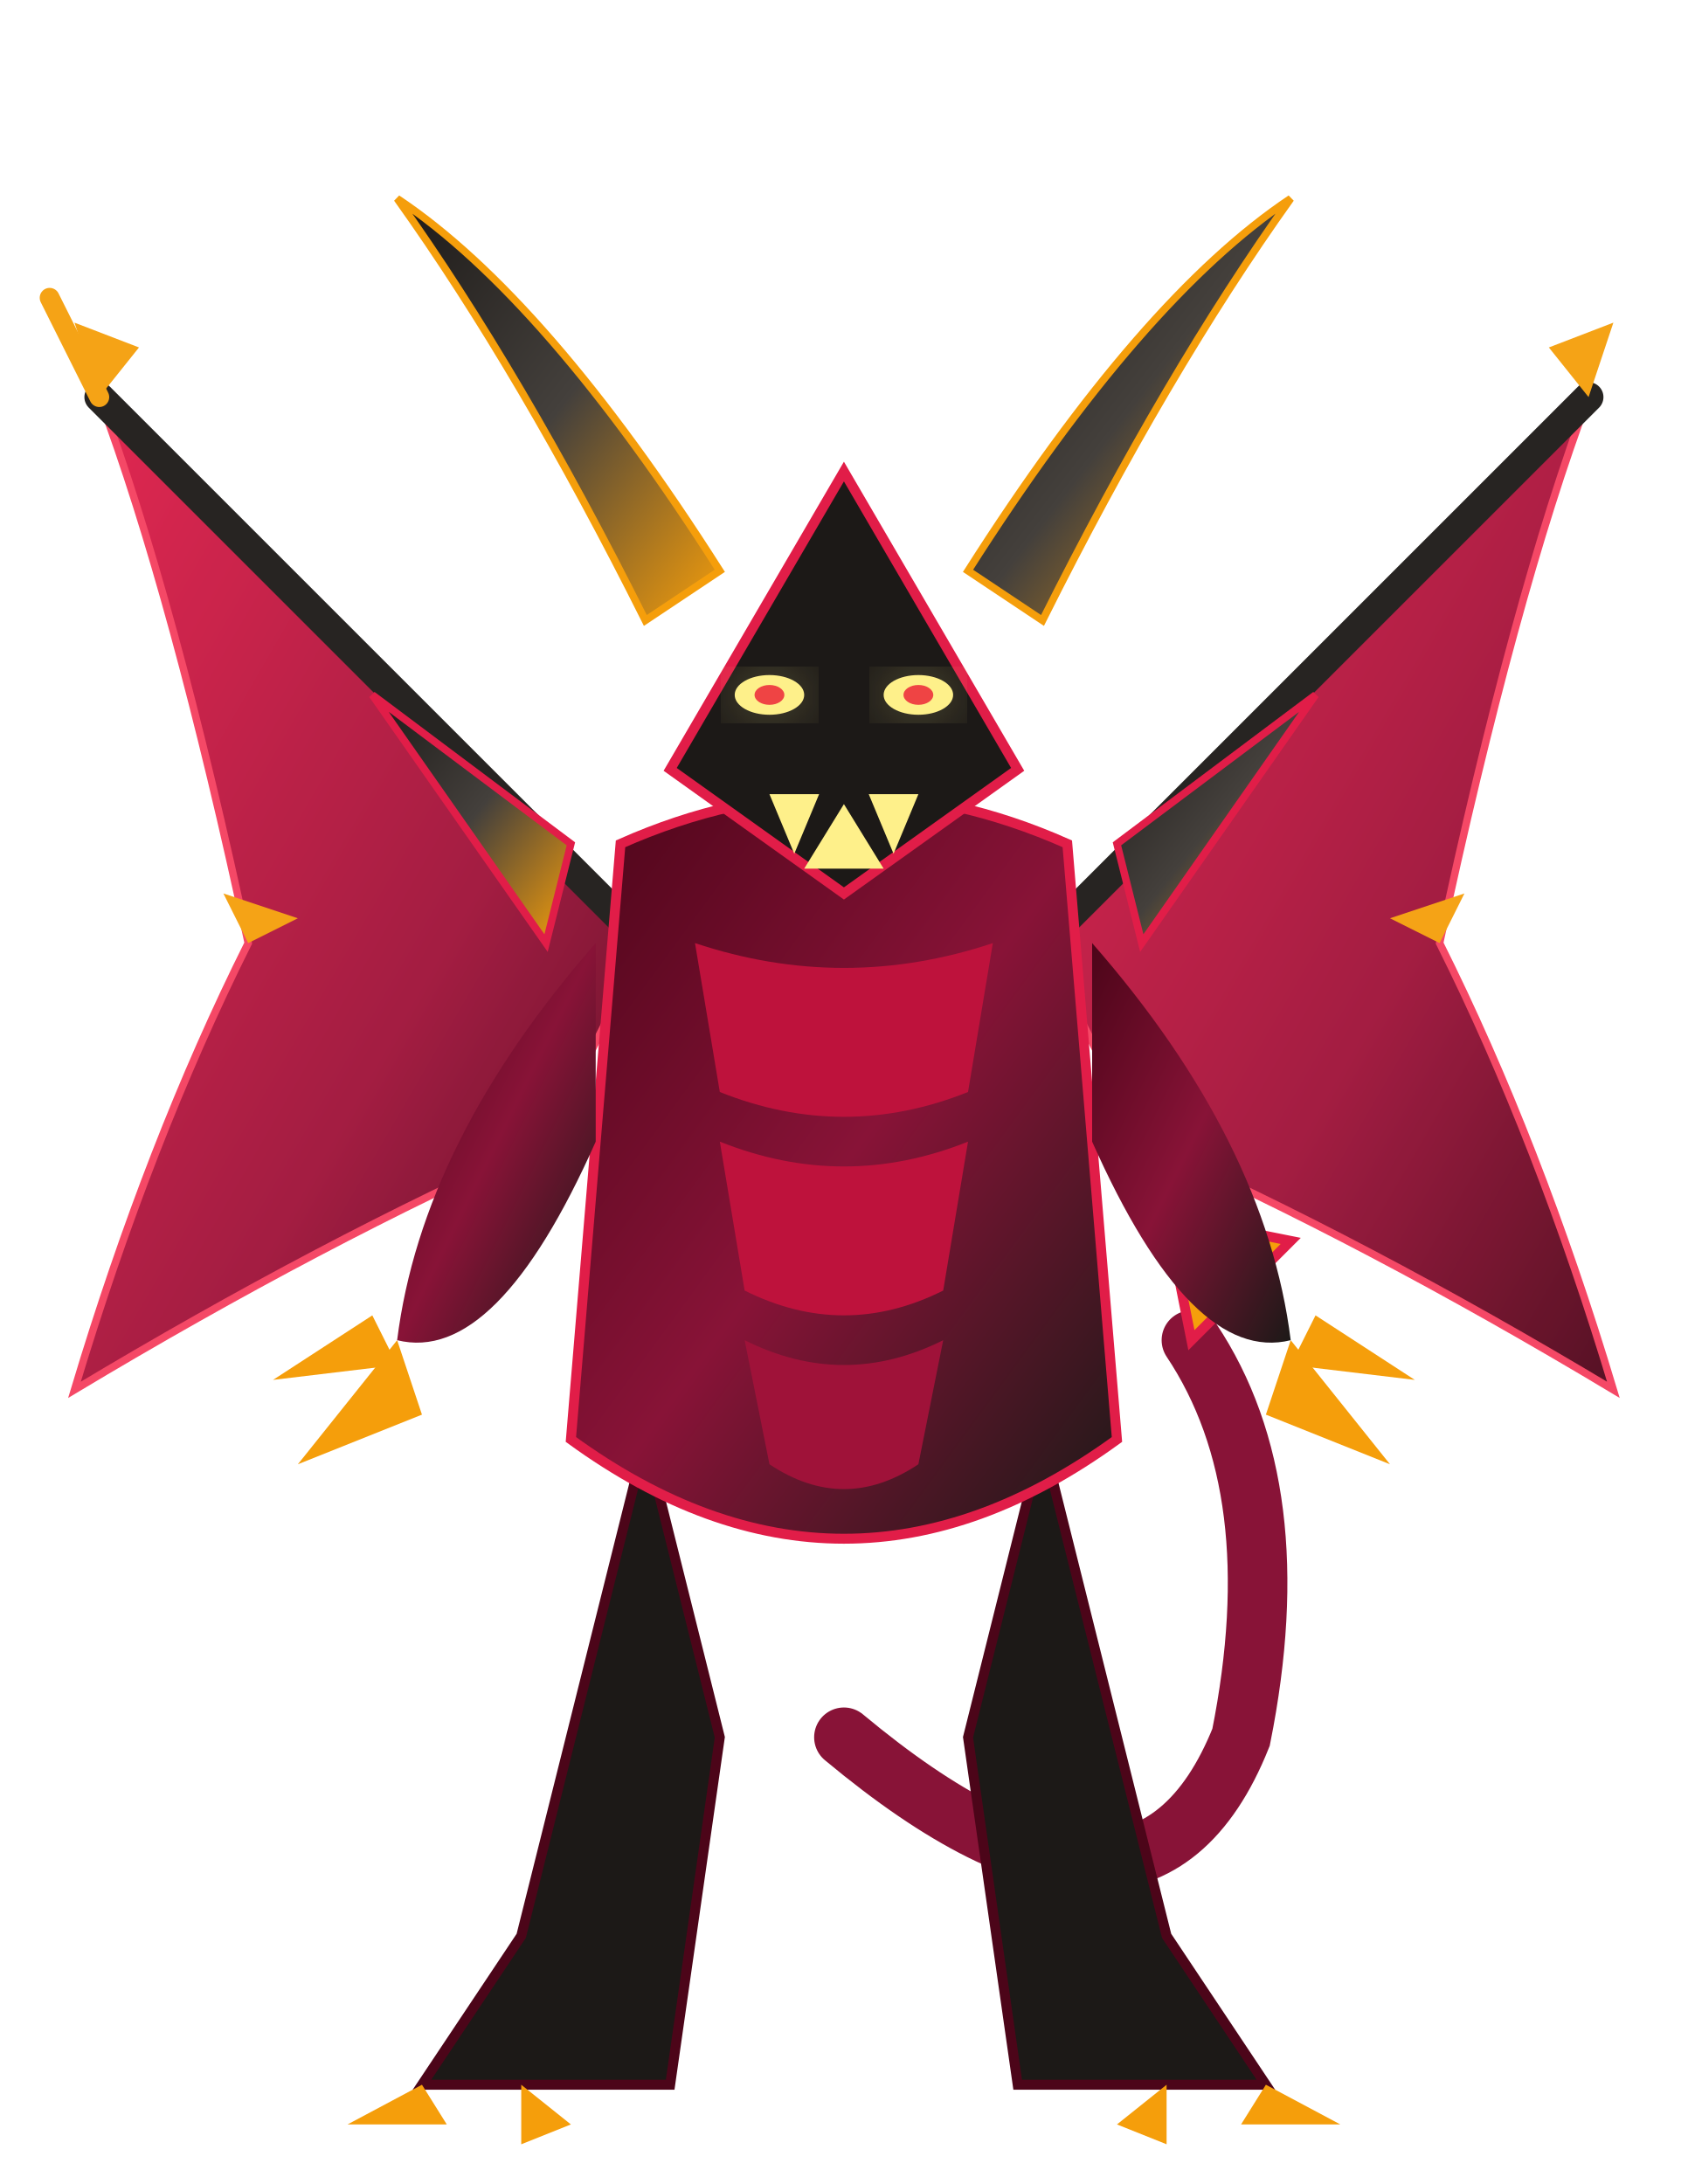
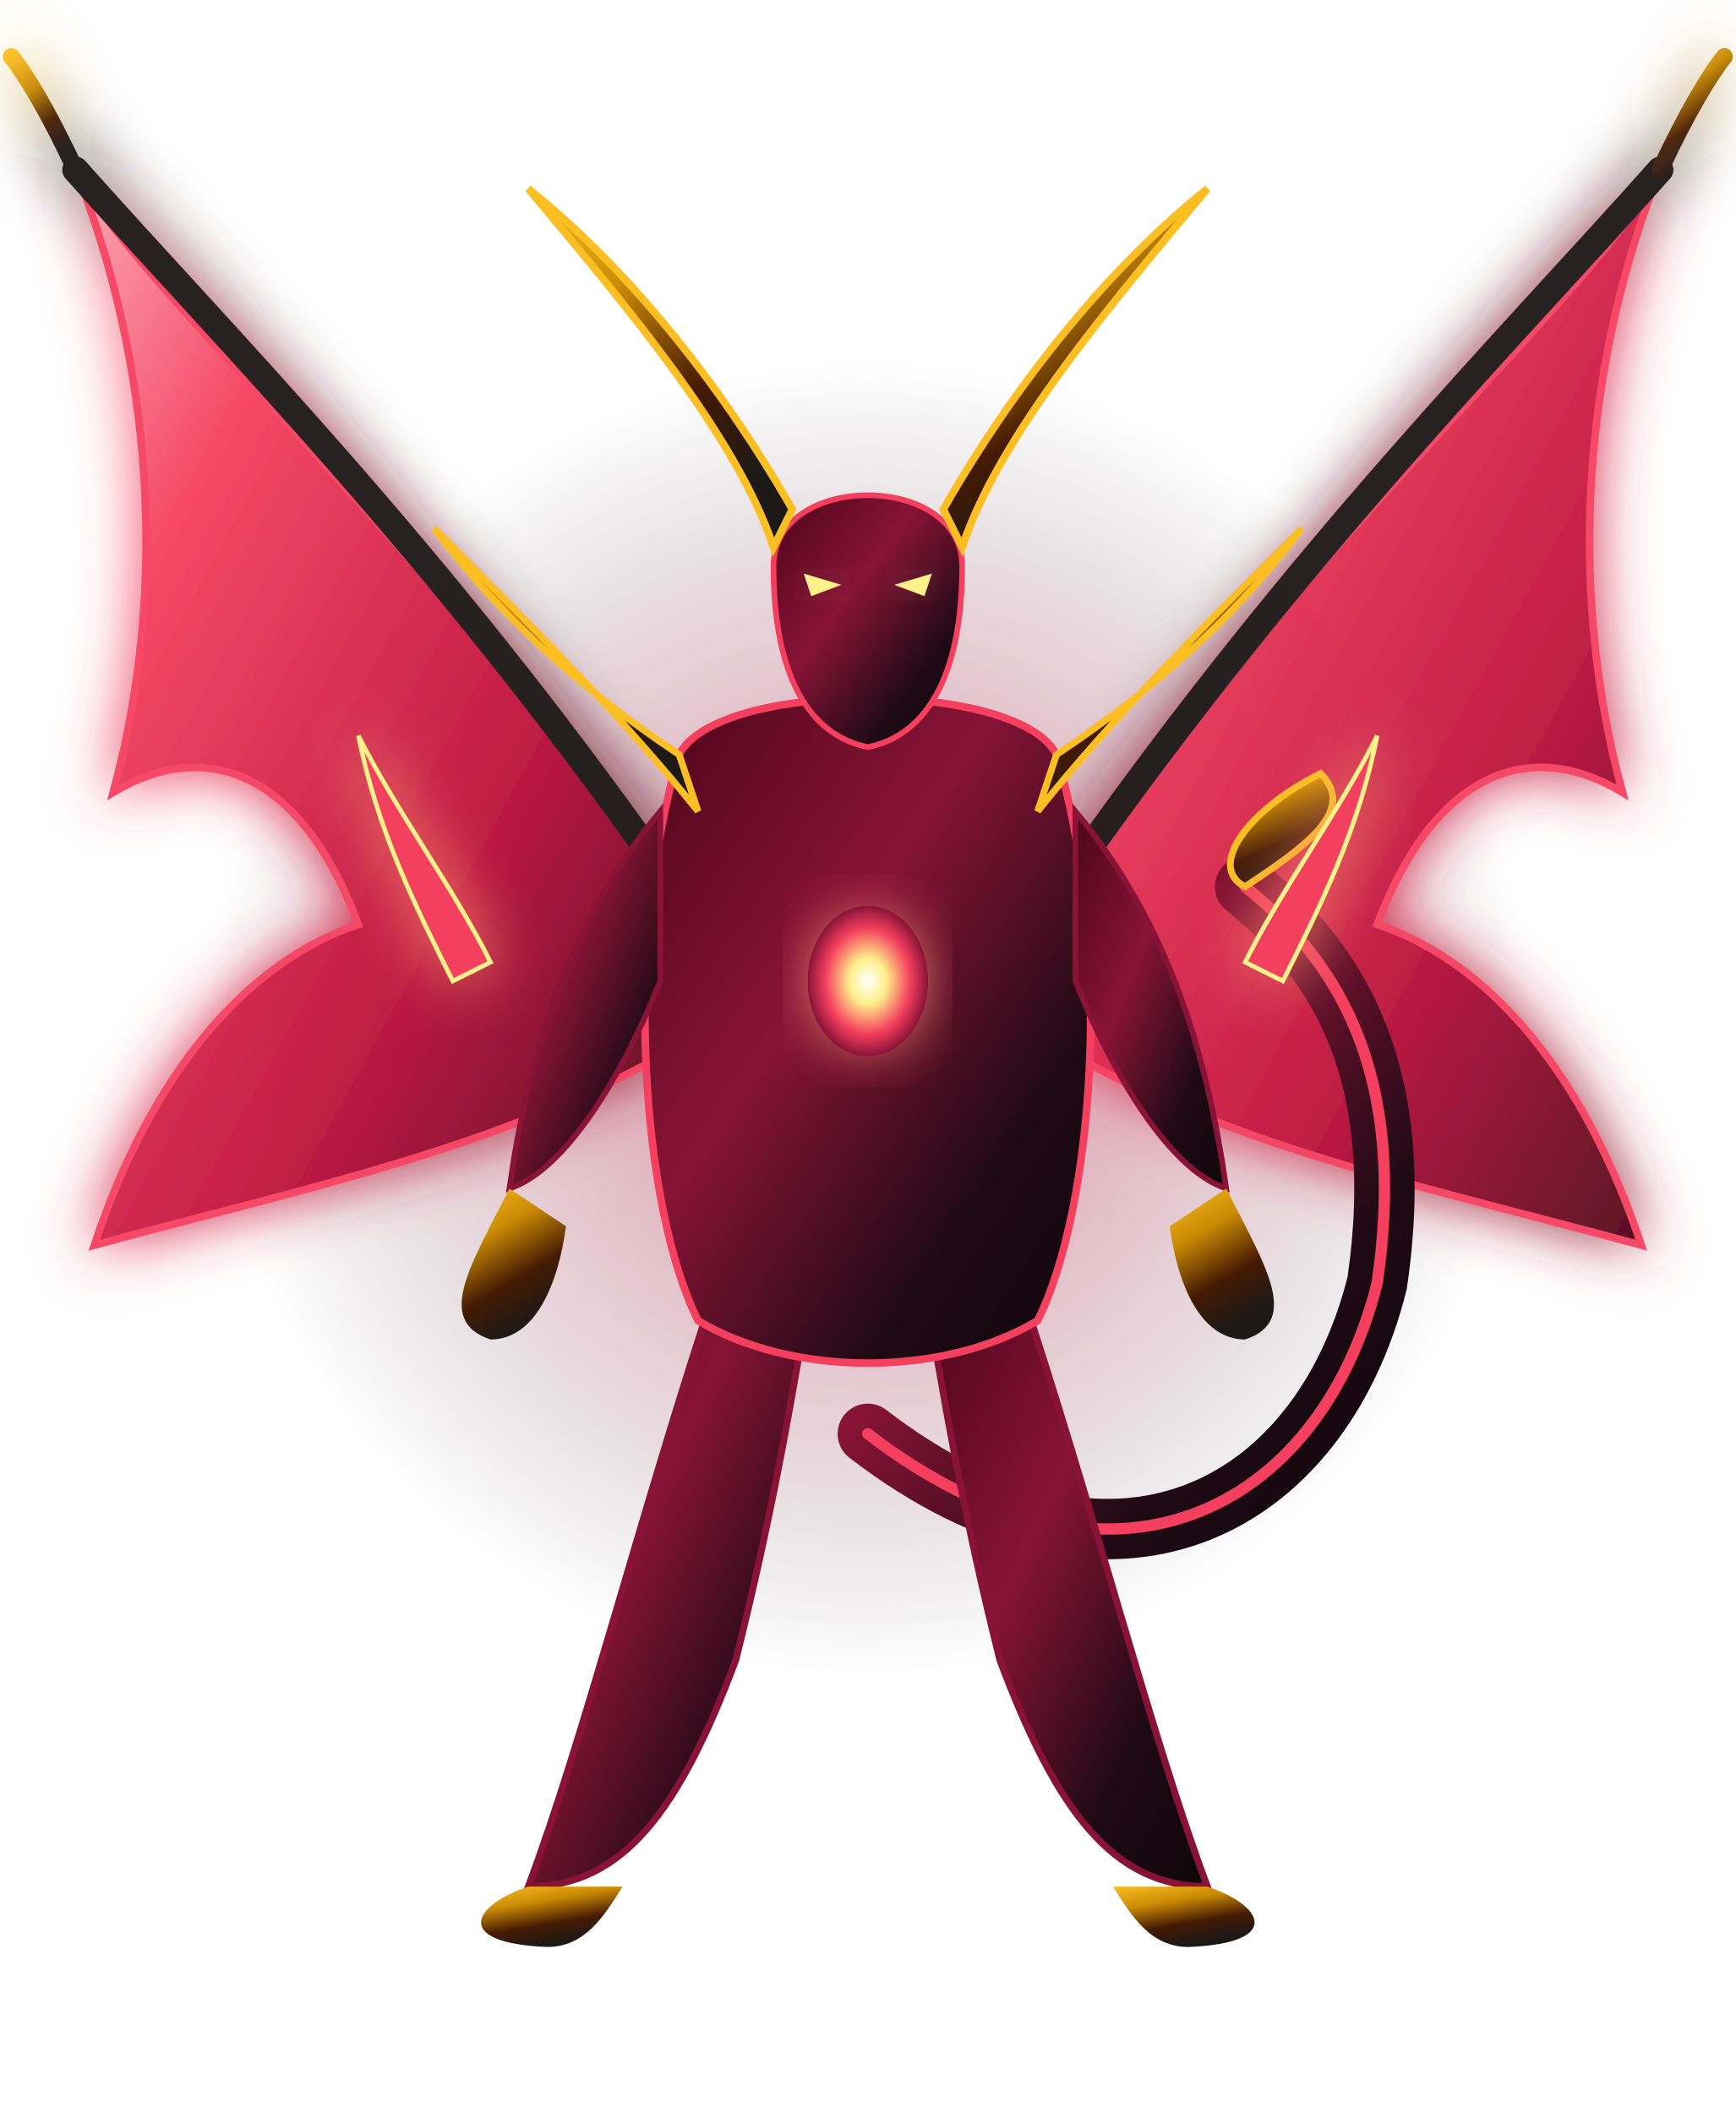
- <svg xmlns="http://www.w3.org/2000/svg" viewBox="0 0 340 440" width="100%" height="100%">
+ <svg xmlns="http://www.w3.org/2000/svg" viewBox="0 0 460 560" width="100%" height="100%">
  <defs>
-     <linearGradient id="demonSkinGrad" x1="0%" y1="0%" x2="100%" y2="100%">
+     <linearGradient id="dmRobeDark" x1="0%" y1="0%" x2="100%" y2="100%">
      <stop offset="0%" stop-color="#4c0519" />
-       <stop offset="50%" stop-color="#881337" />
+       <stop offset="40%" stop-color="#881337" />
+       <stop offset="75%" stop-color="#1f0a14" />
+       <stop offset="100%" stop-color="#0f070a" />
+     </linearGradient>
+     <linearGradient id="dmWingFlames" x1="0%" y1="0%" x2="100%" y2="100%">
+       <stop offset="0%" stop-color="#fda4af" />
+       <stop offset="25%" stop-color="#f43f5e" />
+       <stop offset="65%" stop-color="#be123c" />
+       <stop offset="100%" stop-color="#4c0519" />
+     </linearGradient>
+     <linearGradient id="dmGoldHorns" x1="0%" y1="0%" x2="40%" y2="100%">
+       <stop offset="0%" stop-color="#fbbf24" />
+       <stop offset="35%" stop-color="#ca8a04" />
+       <stop offset="70%" stop-color="#451a03" />
      <stop offset="100%" stop-color="#1c1917" />
    </linearGradient>
-     <linearGradient id="wingMembraneGrad" x1="0%" y1="0%" x2="100%" y2="100%">
-       <stop offset="0%" stop-color="#e11d48" />
-       <stop offset="60%" stop-color="#9f1239" />
-       <stop offset="100%" stop-color="#4c0519" />
-     </linearGradient>
-     <linearGradient id="hornGrad" x1="0%" y1="0%" x2="100%" y2="100%">
-       <stop offset="0%" stop-color="#1c1917" />
-       <stop offset="50%" stop-color="#44403c" />
-       <stop offset="100%" stop-color="#f59e0b" />
-     </linearGradient>
-     <filter id="crimsonGlow" x="-20%" y="-20%" width="140%" height="140%">
+     <radialGradient id="dmCoreGlow" cx="50%" cy="50%" r="50%">
+       <stop offset="0%" stop-color="#ffffff" />
+       <stop offset="30%" stop-color="#fef08a" />
+       <stop offset="70%" stop-color="#f43f5e" />
+       <stop offset="100%" stop-color="#881337" />
+     </radialGradient>
+     <radialGradient id="dmAbyssSmoke" cx="50%" cy="50%" r="50%">
+       <stop offset="0%" stop-color="#be123c" stop-opacity="0.5" />
+       <stop offset="60%" stop-color="#881337" stop-opacity="0.2" />
+       <stop offset="100%" stop-color="#000000" stop-opacity="0" />
+     </radialGradient>
+     <filter id="dmCrimsonBloom" x="-20%" y="-20%" width="140%" height="140%">
      <feGaussianBlur stdDeviation="8" result="blur" />
      <feComposite in="SourceGraphic" in2="blur" operator="over" />
    </filter>
  </defs>
-   <g transform="translate(10, 10)">
-     <g opacity="0.95">
-       <path d="M 120 180 Q 50 110 10 70 Q 25 110 40 180 Q 20 220 5 270 Q 55 240 100 220 Z" fill="url(#wingMembraneGrad)" stroke="#f43f5e" stroke-width="1.5" />
-       <path d="M 120 180 L 10 70" stroke="#1c1917" stroke-width="6" stroke-linecap="round" />
-       <path d="M 10 70 L 0 50" stroke="#f59e0b" stroke-width="4" stroke-linecap="round" />
-       <polygon points="10,70 18,60 5,55" fill="#f59e0b" />
-       <polygon points="40,180 50,175 35,170" fill="#f59e0b" />
+   <g id="rig-demon-master" transform="translate(15, 10)">
+     <circle cx="215" cy="260" r="175" fill="url(#dmAbyssSmoke)" />
+     <g opacity="0.95" filter="url(#dmCrimsonBloom)">
+       <path d="M 160 220 C 90 125, 20 65, 5 35 C 25 85, 30 145, 15 200 C 40 185, 65 195, 80 235 C 50 245, 25 275, 10 320 C 65 305, 115 295, 160 270 Z" fill="url(#dmWingFlames)" stroke="#f43f5e" stroke-width="2" />
+       <path d="M 160 220 C 100 135, 45 80, 5 35" fill="none" stroke="#1c1917" stroke-width="7" stroke-linecap="round" />
+       <path d="M 5 35 C -2 20, -8 10, -12 5" fill="none" stroke="url(#dmGoldHorns)" stroke-width="4.5" stroke-linecap="round" />
    </g>
-     <g opacity="0.95">
-       <path d="M 200 180 Q 270 110 310 70 Q 295 110 280 180 Q 300 220 315 270 Q 265 240 220 220 Z" fill="url(#wingMembraneGrad)" stroke="#f43f5e" stroke-width="1.5" />
-       <path d="M 200 180 L 310 70" stroke="#1c1917" stroke-width="6" stroke-linecap="round" />
-       <polygon points="310,70 302,60 315,55" fill="#f59e0b" />
-       <polygon points="280,180 270,175 285,170" fill="#f59e0b" />
+     <g opacity="0.95" filter="url(#dmCrimsonBloom)">
+       <path d="M 270 220 C 340 125, 410 65, 425 35 C 405 85, 400 145, 415 200 C 390 185, 365 195, 350 235 C 380 245, 405 275, 420 320 C 365 305, 315 295, 270 270 Z" fill="url(#dmWingFlames)" stroke="#f43f5e" stroke-width="2" />
+       <path d="M 270 220 C 330 135, 385 80, 425 35" fill="none" stroke="#1c1917" stroke-width="7" stroke-linecap="round" />
+       <path d="M 425 35 C 432 20, 438 10, 442 5" fill="none" stroke="url(#dmGoldHorns)" stroke-width="4.5" stroke-linecap="round" />
    </g>
-     <path d="M 160 340 Q 220 390 240 340 Q 250 290 230 260" fill="none" stroke="#881337" stroke-width="12" stroke-linecap="round" />
-     <polygon points="230,260 250,240 225,235" fill="#f59e0b" stroke="#e11d48" stroke-width="2" />
-     <path d="M 120 280 L 95 380 L 75 410 L 125 410 L 135 340 Z" fill="#1c1917" stroke="#4c0519" stroke-width="2" />
-     <path d="M 200 280 L 225 380 L 245 410 L 195 410 L 185 340 Z" fill="#1c1917" stroke="#4c0519" stroke-width="2" />
-     <polygon points="75,410 60,418 80,418" fill="#f59e0b" />
-     <polygon points="95,410 95,422 105,418" fill="#f59e0b" />
-     <polygon points="245,410 260,418 240,418" fill="#f59e0b" />
-     <polygon points="225,410 225,422 215,418" fill="#f59e0b" />
-     <path d="M 115 160 Q 160 140 205 160 L 215 280 Q 160 320 105 280 Z" fill="url(#demonSkinGrad)" stroke="#e11d48" stroke-width="2" />
-     <path d="M 130 180 Q 160 190 190 180 L 185 210 Q 160 220 135 210 Z" fill="#be123c" />
-     <path d="M 135 220 Q 160 230 185 220 L 180 250 Q 160 260 140 250 Z" fill="#be123c" />
-     <path d="M 140 260 Q 160 270 180 260 L 175 285 Q 160 295 145 285 Z" fill="#9f1239" />
-     <polygon points="105,160 65,130 100,180" fill="url(#hornGrad)" stroke="#e11d48" stroke-width="1.5" />
-     <polygon points="215,160 255,130 220,180" fill="url(#hornGrad)" stroke="#e11d48" stroke-width="1.5" />
-     <path d="M 110 180 Q 75 220 70 260 Q 90 265 110 220 Z" fill="url(#demonSkinGrad)" />
-     <polygon points="70,260 50,285 75,275" fill="#f59e0b" />
-     <polygon points="65,255 45,268 70,265" fill="#f59e0b" />
-     <path d="M 210 180 Q 245 220 250 260 Q 230 265 210 220 Z" fill="url(#demonSkinGrad)" />
-     <polygon points="250,260 270,285 245,275" fill="#f59e0b" />
-     <polygon points="255,255 275,268 250,265" fill="#f59e0b" />
-     <polygon points="160,85 125,145 160,170 195,145" fill="#1c1917" stroke="#e11d48" stroke-width="2" />
-     <path d="M 135 105 Q 100 50 70 30 Q 95 65 120 115 Z" fill="url(#hornGrad)" stroke="#f59e0b" stroke-width="1.5" />
-     <path d="M 185 105 Q 220 50 250 30 Q 225 65 200 115 Z" fill="url(#hornGrad)" stroke="#f59e0b" stroke-width="1.5" />
-     <ellipse cx="145" cy="130" rx="7" ry="4" fill="#fef08a" filter="url(#crimsonGlow)" />
-     <ellipse cx="175" cy="130" rx="7" ry="4" fill="#fef08a" filter="url(#crimsonGlow)" />
-     <ellipse cx="145" cy="130" rx="3" ry="2" fill="#ef4444" />
-     <ellipse cx="175" cy="130" rx="3" ry="2" fill="#ef4444" />
-     <polygon points="145,150 150,162 155,150" fill="#fef08a" />
-     <polygon points="165,150 170,162 175,150" fill="#fef08a" />
-     <polygon points="152,165 160,152 168,165" fill="#fef08a" />
+     <path d="M 215 370 C 280 420, 335 390, 350 330 C 358 275, 340 245, 315 225" fill="none" stroke="url(#dmRobeDark)" stroke-width="16" stroke-linecap="round" />
+     <path d="M 215 370 C 280 420, 335 390, 350 330 C 358 275, 340 245, 315 225" fill="none" stroke="#f43f5e" stroke-width="3" stroke-linecap="round" />
+     <path d="M 315 225 C 330 215, 345 205, 335 195 C 315 205, 305 220, 315 225 Z" fill="url(#dmGoldHorns)" stroke="#fbbf24" stroke-width="1.8" />
+     <path d="M 175 330 C 155 390, 140 450, 125 490 C 150 490, 165 470, 180 430 C 190 390, 195 360, 200 330 Z" fill="url(#dmRobeDark)" stroke="#881337" stroke-width="1.8" />
+     <path d="M 255 330 C 275 390, 290 450, 305 490 C 280 490, 265 470, 250 430 C 240 390, 235 360, 230 330 Z" fill="url(#dmRobeDark)" stroke="#881337" stroke-width="1.8" />
+     <path d="M 125 490 C 110 495, 105 505, 130 506 C 140 506, 145 498, 150 490 Z" fill="url(#dmGoldHorns)" />
+     <path d="M 305 490 C 320 495, 325 505, 300 506 C 290 506, 285 498, 280 490 Z" fill="url(#dmGoldHorns)" />
+     <path d="M 165 190 C 175 170, 255 170, 265 190 C 280 240, 275 310, 260 340 C 235 355, 195 355, 170 340 C 155 310, 150 240, 165 190 Z" fill="url(#dmRobeDark)" stroke="#f43f5e" stroke-width="2" />
+     <ellipse cx="215" cy="250" rx="16" ry="20" fill="url(#dmCoreGlow)" filter="url(#dmCrimsonBloom)" />
+     <path d="M 165 190 C 135 170, 115 150, 100 130 C 125 155, 150 180, 170 205 Z" fill="url(#dmGoldHorns)" stroke="#fbbf24" stroke-width="1.8" />
+     <path d="M 265 190 C 295 170, 315 150, 330 130 C 305 155, 280 180, 260 205 Z" fill="url(#dmGoldHorns)" stroke="#fbbf24" stroke-width="1.8" />
+     <path d="M 160 205 C 135 235, 125 270, 120 305 C 135 300, 150 275, 160 250 Z" fill="url(#dmRobeDark)" stroke="#881337" stroke-width="1.5" />
+     <path d="M 120 305 C 110 325, 100 340, 115 345 C 127 345, 133 330, 135 315 Z" fill="url(#dmGoldHorns)" />
+     <path d="M 270 205 C 295 235, 305 270, 310 305 C 295 300, 280 275, 270 250 Z" fill="url(#dmRobeDark)" stroke="#881337" stroke-width="1.5" />
+     <path d="M 310 305 C 320 325, 330 340, 315 345 C 303 345, 297 330, 295 315 Z" fill="url(#dmGoldHorns)" />
+     <path d="M 190 140 C 190 170, 200 185, 215 188 C 230 185, 240 170, 240 140 C 240 115, 190 115, 190 140 Z" fill="url(#dmRobeDark)" stroke="#f43f5e" stroke-width="1.5" />
+     <path d="M 195 125 C 175 90, 150 60, 125 40 C 150 70, 180 105, 190 135 Z" fill="url(#dmGoldHorns)" stroke="#fbbf24" stroke-width="2" />
+     <path d="M 235 125 C 255 90, 280 60, 305 40 C 280 70, 250 105, 240 135 Z" fill="url(#dmGoldHorns)" stroke="#fbbf24" stroke-width="2" />
+     <polygon points="198,142 208,145 200,148" fill="#fef08a" filter="url(#dmCrimsonBloom)" />
+     <polygon points="232,142 222,145 230,148" fill="#fef08a" filter="url(#dmCrimsonBloom)" />
+     <g id="demon-blood-blades" filter="url(#dmCrimsonBloom)">
+       <path d="M 105 250 C 95 230, 85 210, 80 185 C 90 205, 105 225, 115 245 Z" fill="#f43f5e" stroke="#fef08a" stroke-width="1.2" />
+       <path d="M 325 250 C 335 230, 345 210, 350 185 C 340 205, 325 225, 315 245 Z" fill="#f43f5e" stroke="#fef08a" stroke-width="1.2" />
+     </g>
  </g>
</svg>
